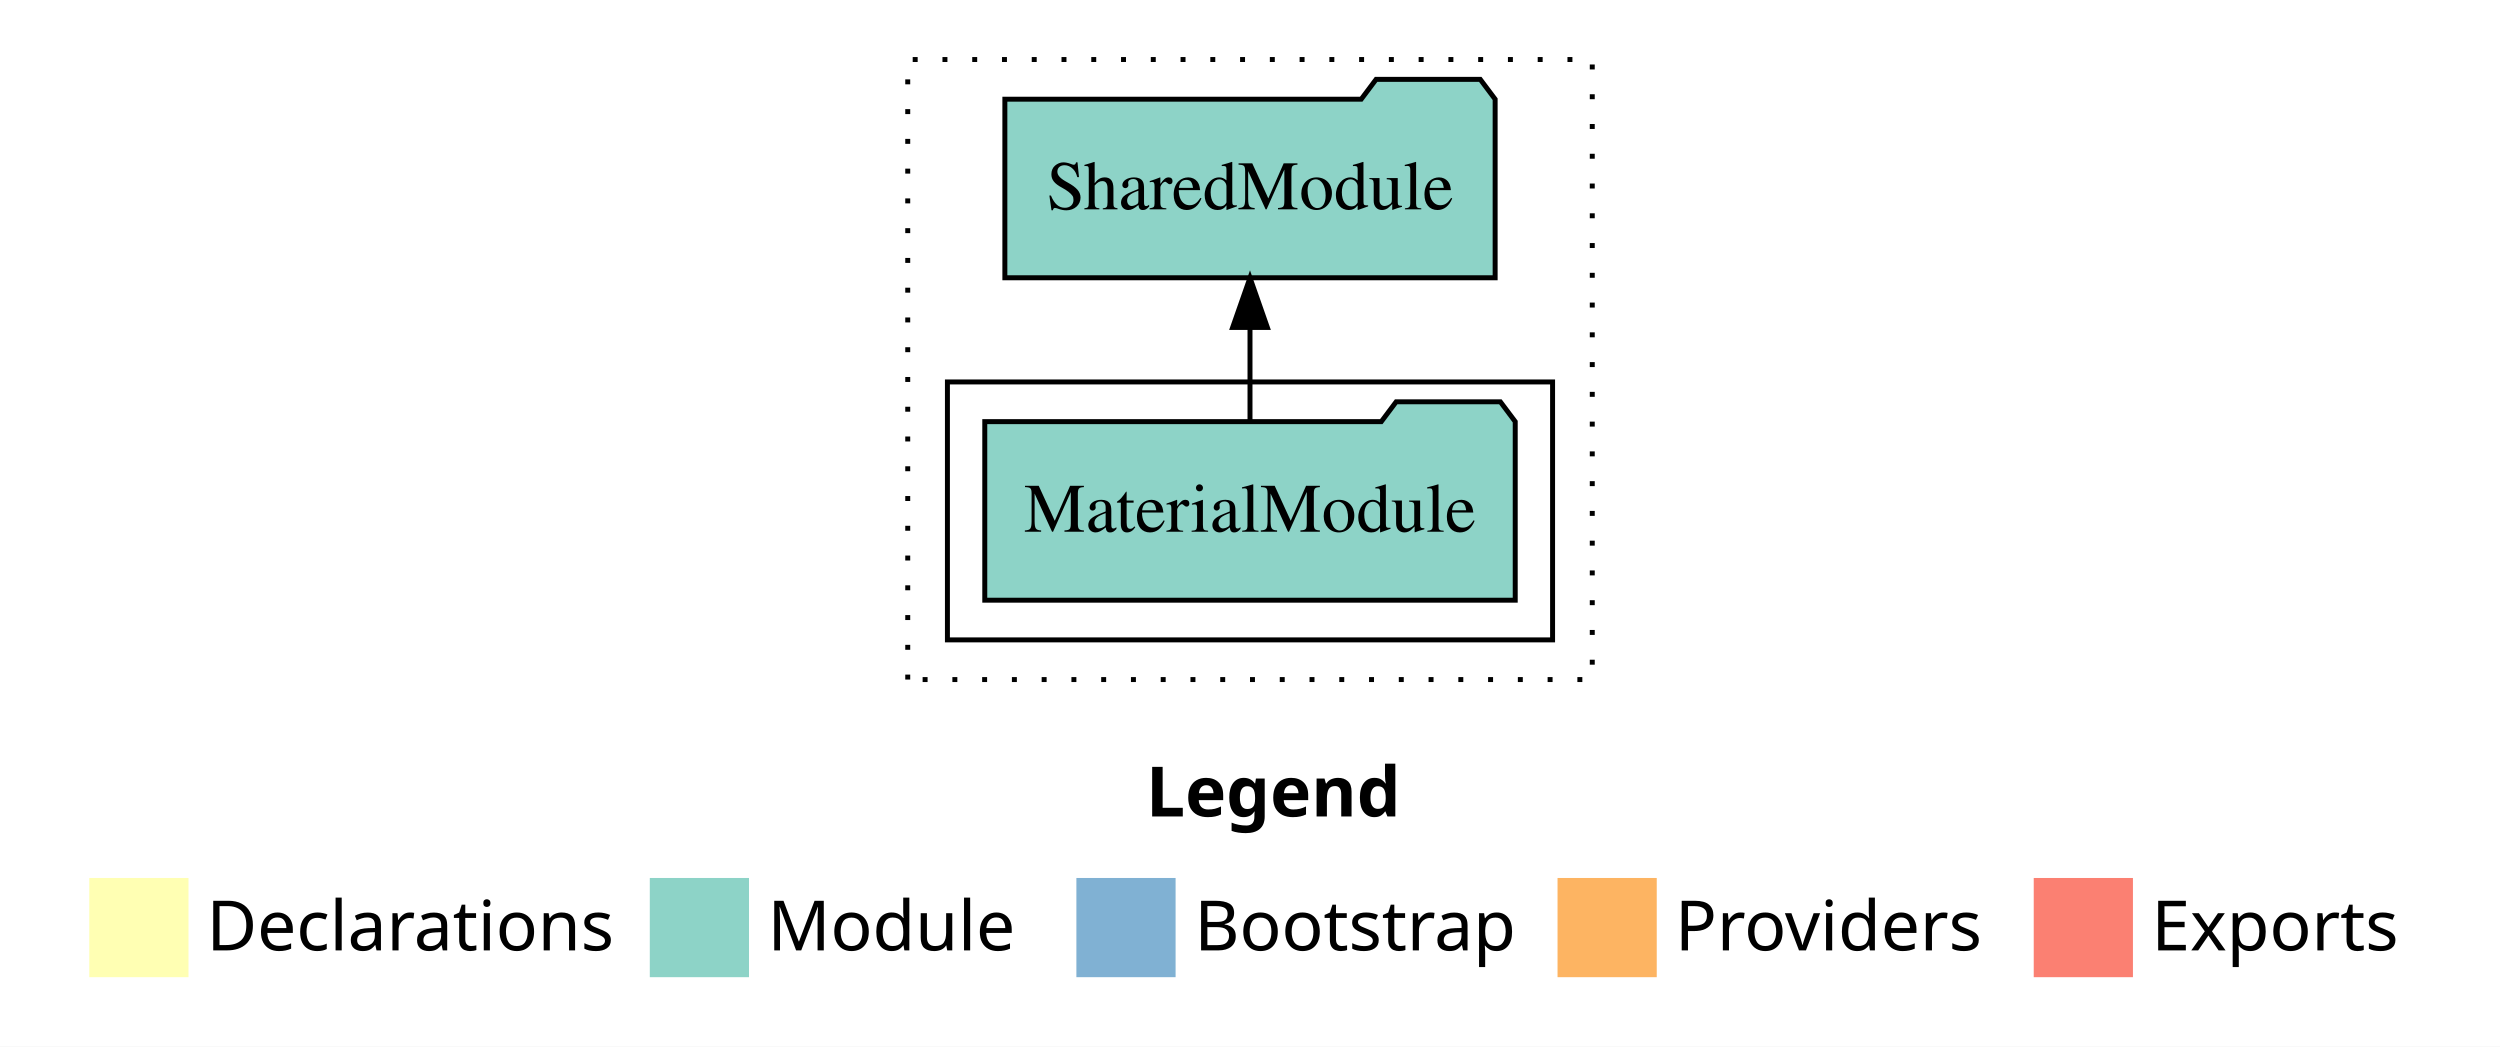
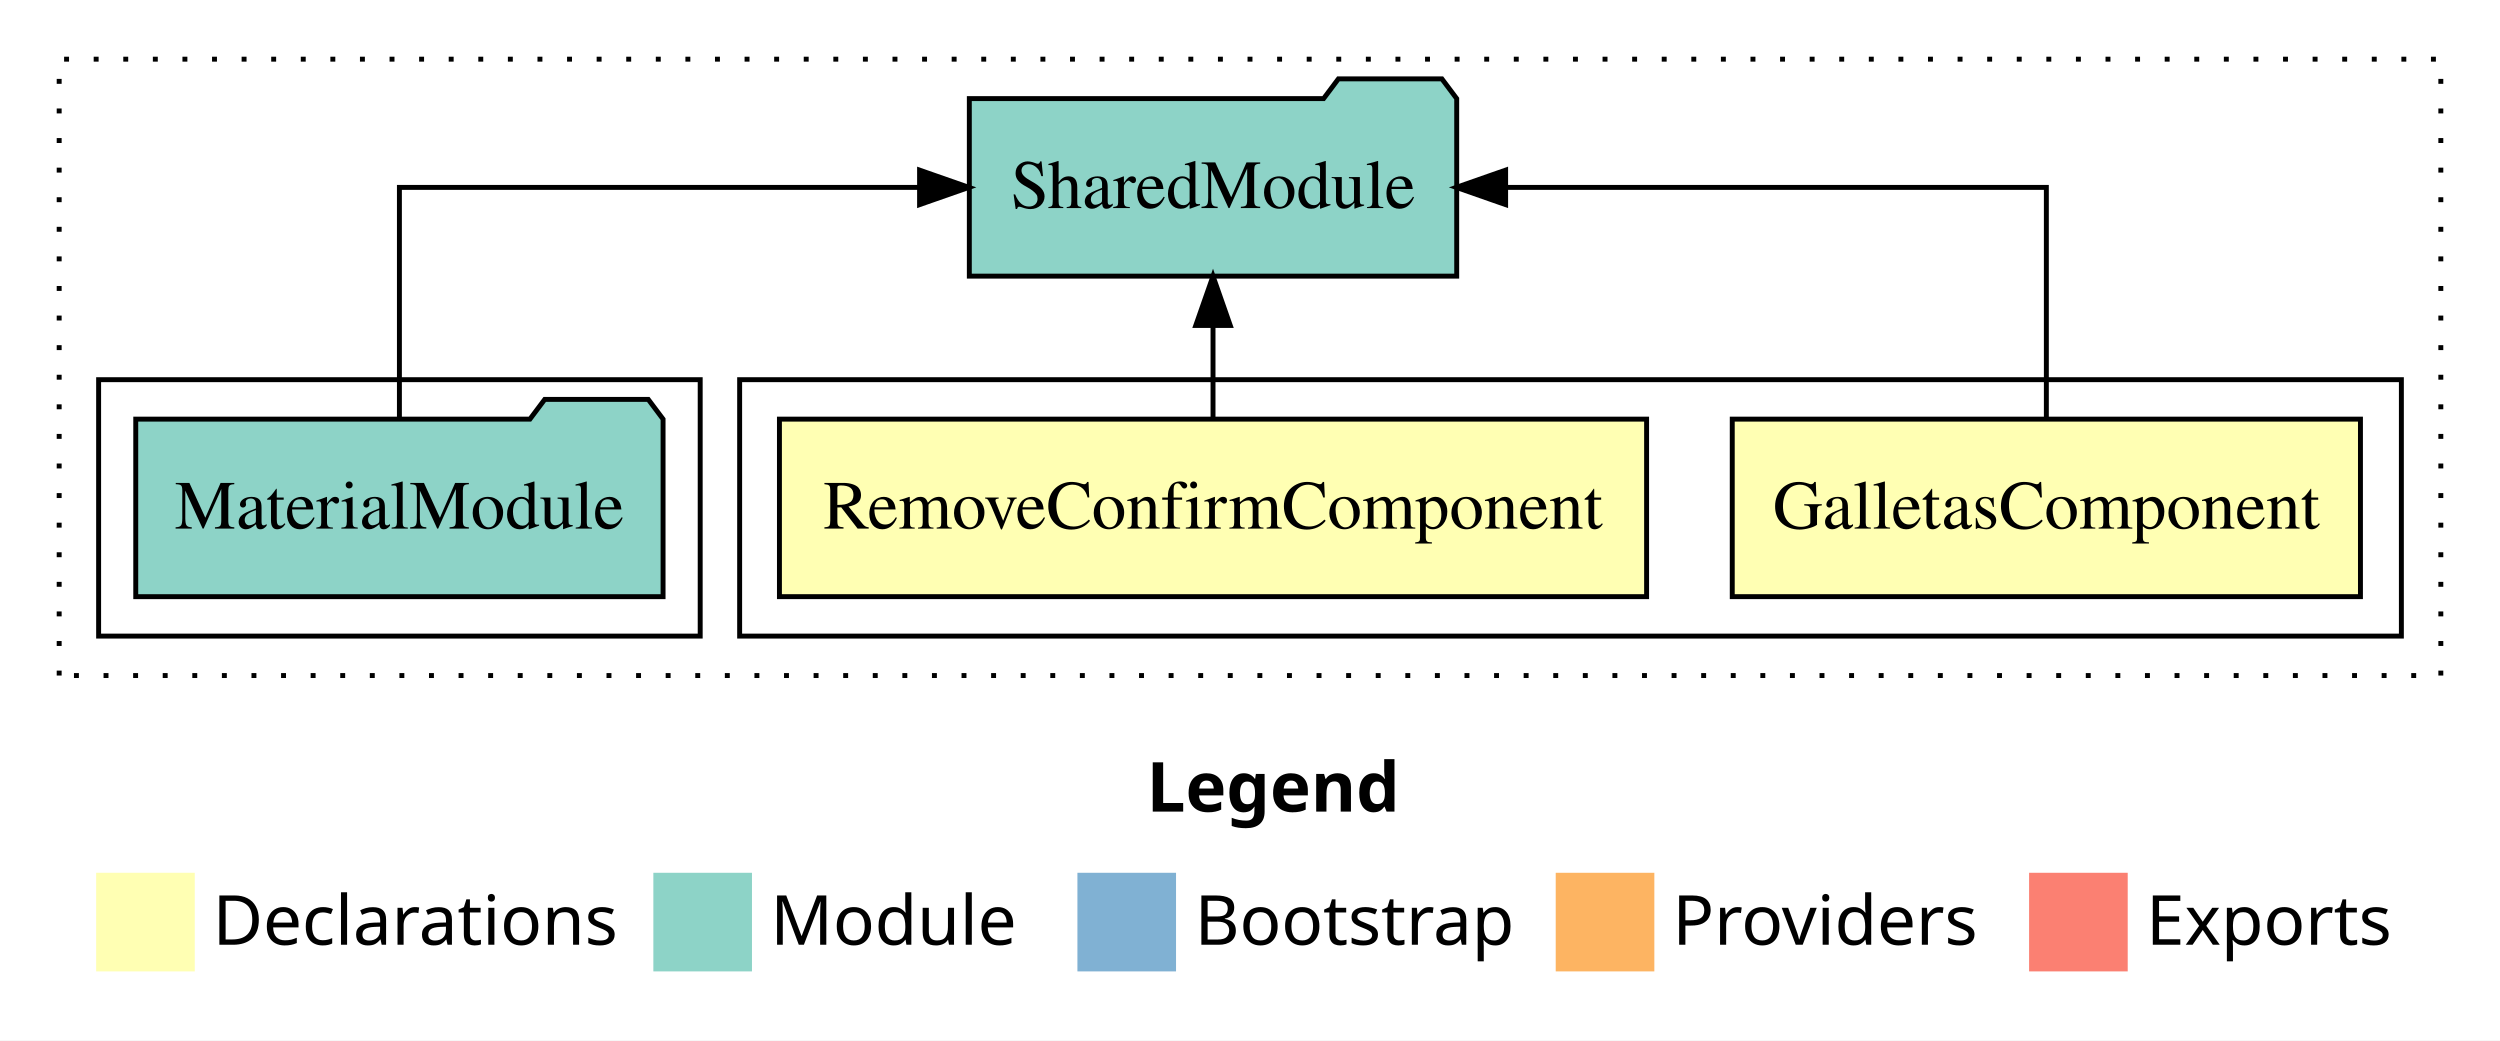
- <svg xmlns="http://www.w3.org/2000/svg" width="504pt" height="211pt" viewBox="0.00 0.00 504.00 211.00">
+ <svg xmlns="http://www.w3.org/2000/svg" width="507pt" height="211pt" viewBox="0.00 0.00 507.00 211.00">
  <g id="graph0" class="graph" transform="scale(1 1) rotate(0) translate(4 207)">
-     <polygon fill="white" stroke="transparent" points="-4,4 -4,-207 500,-207 500,4 -4,4" />
-     <text text-anchor="start" x="227.01" y="-42.4" font-family="sans-serif" font-weight="bold" font-size="14.00">Legend</text>
-     <polygon fill="#ffffb3" stroke="transparent" points="14,-10 14,-30 34,-30 34,-10 14,-10" />
-     <text text-anchor="start" x="37.63" y="-15.4" font-family="sans-serif" font-size="14.00">  Declarations</text>
-     <polygon fill="#8dd3c7" stroke="transparent" points="127,-10 127,-30 147,-30 147,-10 127,-10" />
-     <text text-anchor="start" x="150.73" y="-15.4" font-family="sans-serif" font-size="14.00">  Module</text>
-     <polygon fill="#80b1d3" stroke="transparent" points="213,-10 213,-30 233,-30 233,-10 213,-10" />
-     <text text-anchor="start" x="236.78" y="-15.4" font-family="sans-serif" font-size="14.00">  Bootstrap</text>
-     <polygon fill="#fdb462" stroke="transparent" points="310,-10 310,-30 330,-30 330,-10 310,-10" />
-     <text text-anchor="start" x="333.67" y="-15.4" font-family="sans-serif" font-size="14.00">  Providers</text>
-     <polygon fill="#fb8072" stroke="transparent" points="406,-10 406,-30 426,-30 426,-10 406,-10" />
-     <text text-anchor="start" x="429.73" y="-15.4" font-family="sans-serif" font-size="14.00">  Exports</text>
+     <polygon fill="white" stroke="transparent" points="-4,4 -4,-207 503,-207 503,4 -4,4" />
+     <text text-anchor="start" x="228.51" y="-42.4" font-family="sans-serif" font-weight="bold" font-size="14.00">Legend</text>
+     <polygon fill="#ffffb3" stroke="transparent" points="15.5,-10 15.5,-30 35.5,-30 35.5,-10 15.5,-10" />
+     <text text-anchor="start" x="39.13" y="-15.4" font-family="sans-serif" font-size="14.00">  Declarations</text>
+     <polygon fill="#8dd3c7" stroke="transparent" points="128.5,-10 128.5,-30 148.5,-30 148.5,-10 128.5,-10" />
+     <text text-anchor="start" x="152.23" y="-15.4" font-family="sans-serif" font-size="14.00">  Module</text>
+     <polygon fill="#80b1d3" stroke="transparent" points="214.5,-10 214.5,-30 234.5,-30 234.5,-10 214.5,-10" />
+     <text text-anchor="start" x="238.28" y="-15.4" font-family="sans-serif" font-size="14.00">  Bootstrap</text>
+     <polygon fill="#fdb462" stroke="transparent" points="311.5,-10 311.5,-30 331.5,-30 331.5,-10 311.5,-10" />
+     <text text-anchor="start" x="335.17" y="-15.4" font-family="sans-serif" font-size="14.00">  Providers</text>
+     <polygon fill="#fb8072" stroke="transparent" points="407.5,-10 407.5,-30 427.5,-30 427.5,-10 407.5,-10" />
+     <text text-anchor="start" x="431.23" y="-15.4" font-family="sans-serif" font-size="14.00">  Exports</text>
    <g id="clust1" class="cluster">
-       <polygon fill="none" stroke="black" stroke-dasharray="1,5" points="179,-70 179,-195 317,-195 317,-70 179,-70" />
+       <polygon fill="none" stroke="black" stroke-dasharray="1,5" points="8,-70 8,-195 491,-195 491,-70 8,-70" />
    </g>
-     <g id="clust3" class="cluster">
-       <polygon fill="none" stroke="black" points="187,-78 187,-130 309,-130 309,-78 187,-78" />
+     <g id="clust2" class="cluster">
+       <polygon fill="none" stroke="black" points="146,-78 146,-130 483,-130 483,-78 146,-78" />
+     </g>
+     <g id="clust5" class="cluster">
+       <polygon fill="none" stroke="black" points="16,-78 16,-130 138,-130 138,-78 16,-78" />
    </g>
    <g id="node1" class="node">
-       <polygon fill="#8dd3c7" stroke="black" points="301.47,-122 298.47,-126 277.47,-126 274.47,-122 194.53,-122 194.53,-86 301.47,-86 301.47,-122" />
-       <text text-anchor="middle" x="248" y="-99.8" font-family="Times,serif" font-size="14.00">MaterialModule</text>
+       <polygon fill="#ffffb3" stroke="black" points="474.7,-122 347.3,-122 347.3,-86 474.7,-86 474.7,-122" />
+       <text text-anchor="middle" x="411" y="-99.8" font-family="Times,serif" font-size="14.00">GalletasComponent</text>
+     </g>
+     <g id="node3" class="node">
+       <polygon fill="#8dd3c7" stroke="black" points="291.42,-187 288.42,-191 267.42,-191 264.42,-187 192.58,-187 192.58,-151 291.42,-151 291.42,-187" />
+       <text text-anchor="middle" x="242" y="-164.8" font-family="Times,serif" font-size="14.00">SharedModule</text>
+     </g>
+     <g id="edge1" class="edge">
+       <path fill="none" stroke="black" d="M411,-122.11C411,-141.34 411,-169 411,-169 411,-169 301.34,-169 301.34,-169" />
+       <polygon fill="black" stroke="black" points="301.34,-165.5 291.34,-169 301.34,-172.5 301.34,-165.5" />
    </g>
    <g id="node2" class="node">
-       <polygon fill="#8dd3c7" stroke="black" points="297.42,-187 294.42,-191 273.42,-191 270.42,-187 198.58,-187 198.58,-151 297.42,-151 297.42,-187" />
-       <text text-anchor="middle" x="248" y="-164.8" font-family="Times,serif" font-size="14.00">SharedModule</text>
+       <polygon fill="#ffffb3" stroke="black" points="329.93,-122 154.07,-122 154.07,-86 329.93,-86 329.93,-122" />
+       <text text-anchor="middle" x="242" y="-99.8" font-family="Times,serif" font-size="14.00">RemoveConfirmComponent</text>
    </g>
-     <g id="edge1" class="edge">
-       <path fill="none" stroke="black" d="M248,-122.11C248,-122.11 248,-140.99 248,-140.99" />
-       <polygon fill="black" stroke="black" points="244.5,-140.99 248,-150.99 251.5,-140.99 244.5,-140.99" />
+     <g id="edge2" class="edge">
+       <path fill="none" stroke="black" d="M242,-122.11C242,-122.11 242,-140.99 242,-140.99" />
+       <polygon fill="black" stroke="black" points="238.5,-140.99 242,-150.99 245.5,-140.99 238.5,-140.99" />
+     </g>
+     <g id="node4" class="node">
+       <polygon fill="#8dd3c7" stroke="black" points="130.47,-122 127.47,-126 106.47,-126 103.47,-122 23.53,-122 23.53,-86 130.47,-86 130.47,-122" />
+       <text text-anchor="middle" x="77" y="-99.8" font-family="Times,serif" font-size="14.00">MaterialModule</text>
+     </g>
+     <g id="edge3" class="edge">
+       <path fill="none" stroke="black" d="M77,-122.11C77,-141.34 77,-169 77,-169 77,-169 182.49,-169 182.49,-169" />
+       <polygon fill="black" stroke="black" points="182.49,-172.5 192.49,-169 182.49,-165.5 182.49,-172.5" />
    </g>
  </g>
</svg>
